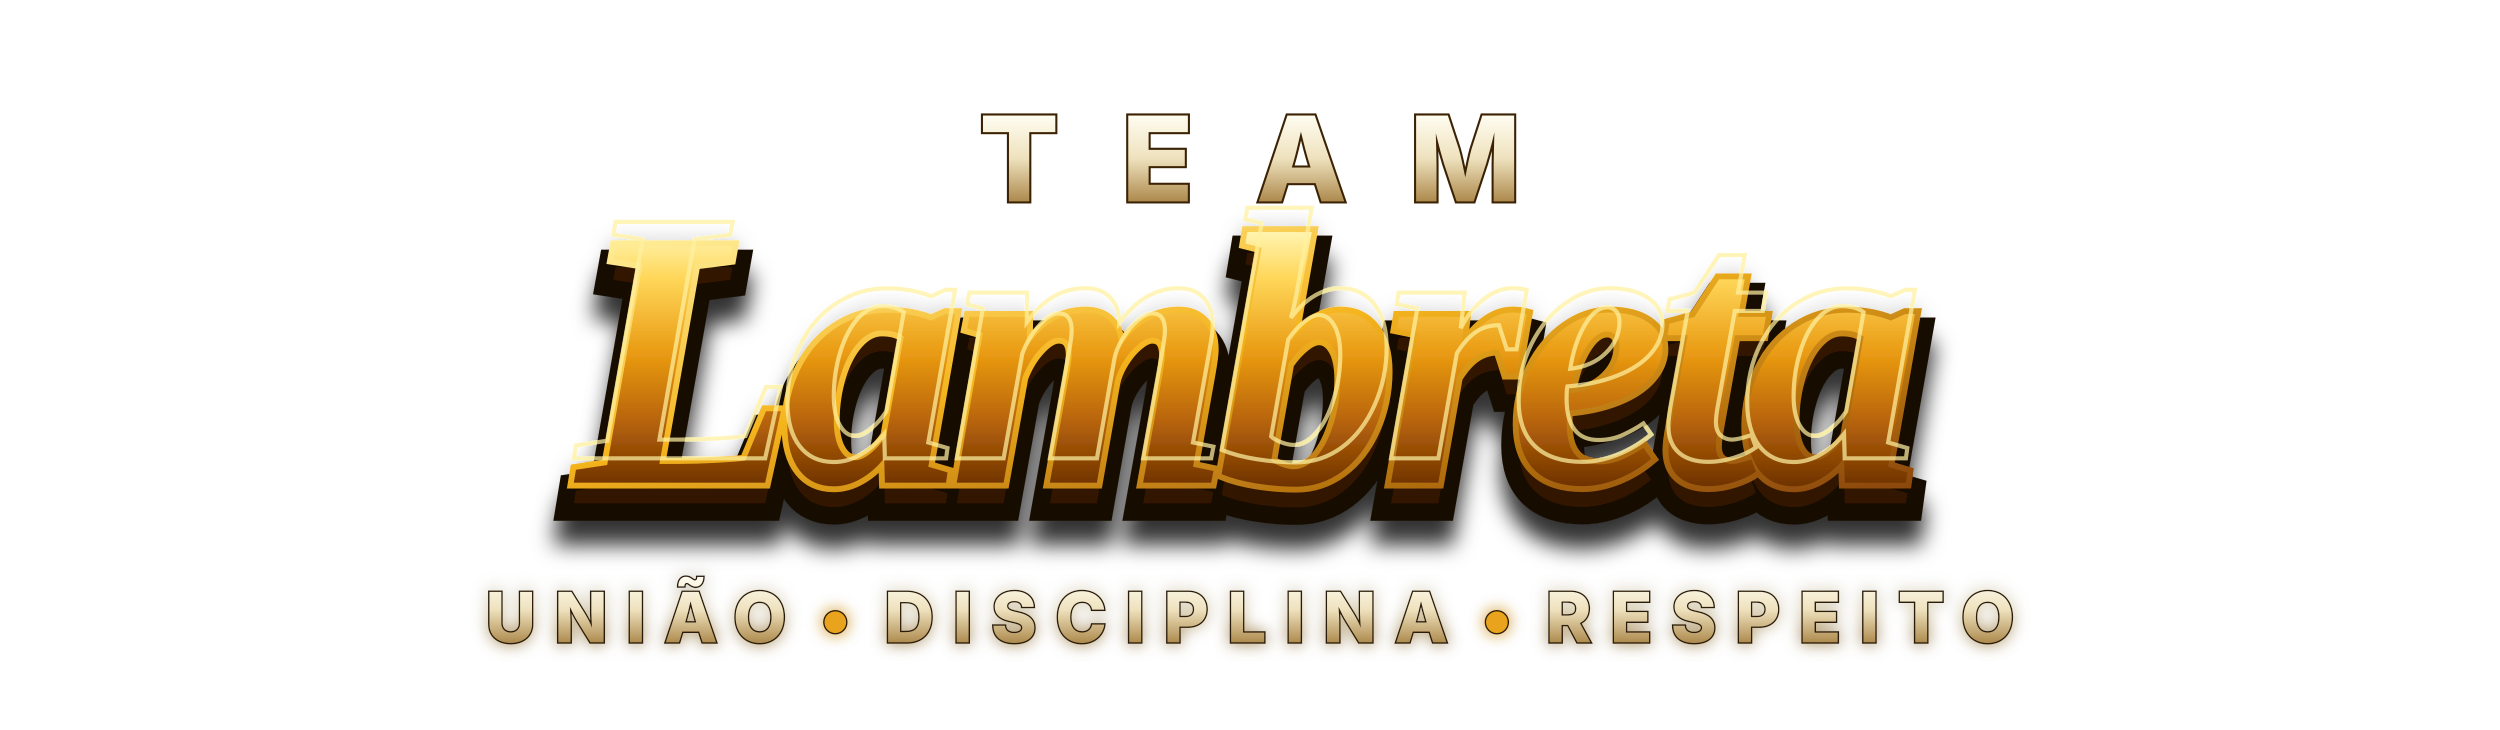
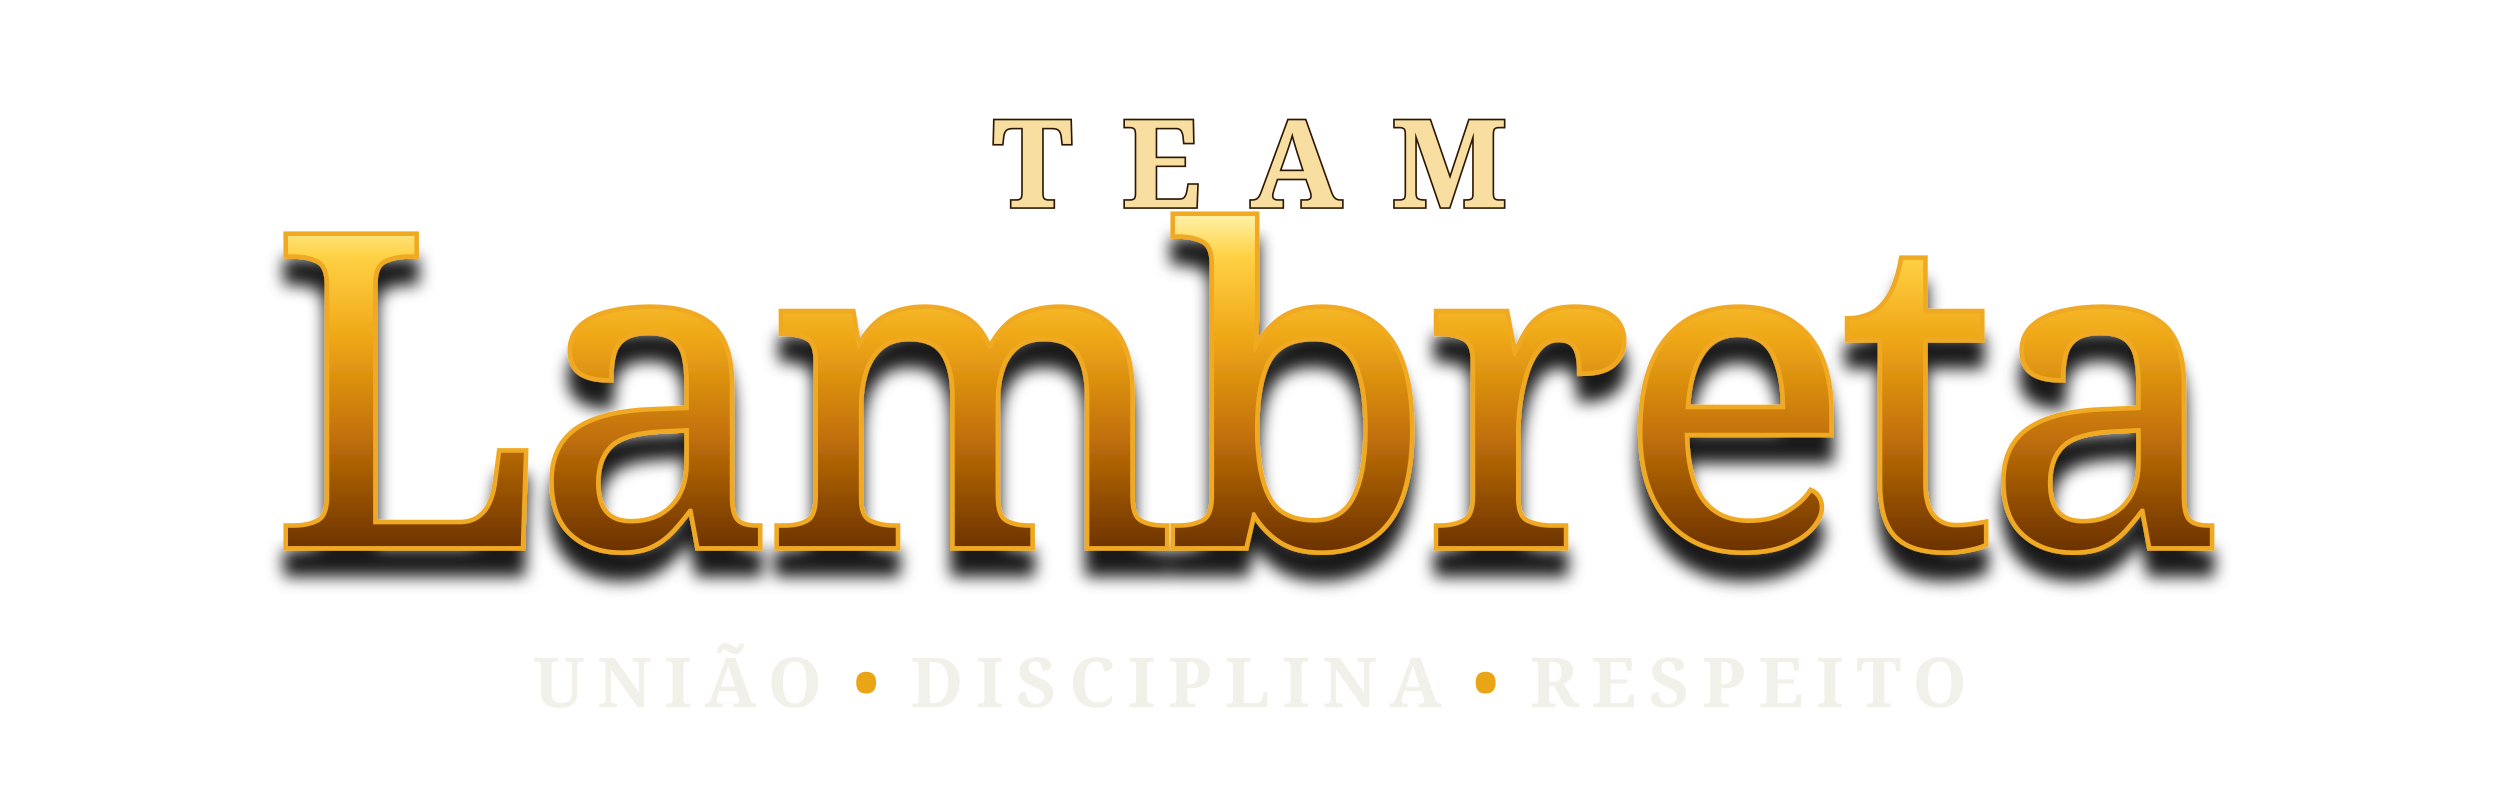
- <svg xmlns="http://www.w3.org/2000/svg" viewBox="0 0 720 210" role="img" aria-labelledby="title desc">
+ <svg xmlns="http://www.w3.org/2000/svg" viewBox="0 0 760 240" role="img" aria-labelledby="title desc">
  <defs>
-     <linearGradient id="goldMain" x1="0" y1="0" x2="0" y2="1">
-       <stop offset="0" stop-color="#fff4b0" />
-       <stop offset="0.18" stop-color="#ffd75a" />
-       <stop offset="0.48" stop-color="#e99a12" />
-       <stop offset="0.74" stop-color="#b86408" />
-       <stop offset="1" stop-color="#6e3204" />
+     <linearGradient id="gold" x1="0" y1="0" x2="0" y2="1">
+       <stop offset="0" stop-color="#fff1a7" />
+       <stop offset=".12" stop-color="#ffd144" />
+       <stop offset=".36" stop-color="#efa817" />
+       <stop offset=".65" stop-color="#c37208" />
+       <stop offset="1" stop-color="#6c3200" />
    </linearGradient>
-     <linearGradient id="goldEdge" x1="0" y1="0" x2="1" y2="1">
-       <stop offset="0" stop-color="#fff1a0" />
-       <stop offset="0.45" stop-color="#f5b51f" />
-       <stop offset="1" stop-color="#8b4707" />
+     <linearGradient id="edge">
+       <stop stop-color="#ffd25f" />
+       <stop offset=".55" stop-color="#f0a912" />
+       <stop offset="1" stop-color="#8b4804" />
    </linearGradient>
-     <linearGradient id="silverGold" x1="0" y1="0" x2="0" y2="1">
-       <stop offset="0" stop-color="#fffdf1" />
-       <stop offset="0.5" stop-color="#eee1bd" />
-       <stop offset="1" stop-color="#ad8a4d" />
-     </linearGradient>
-     <filter id="depth" x="-20%" y="-30%" width="140%" height="170%">
-       <feGaussianBlur in="SourceAlpha" stdDeviation="3" result="blur" />
-       <feOffset dy="7" result="off" />
-       <feColorMatrix in="off" type="matrix" values="0 0 0 0 0  0 0 0 0 0  0 0 0 0 0  0 0 0 .8 0" result="shadow" />
+     <filter id="depth" x="-20%" y="-30%" width="140%" height="180%">
+       <feGaussianBlur in="SourceAlpha" stdDeviation="2.5" result="b" />
+       <feOffset in="b" dy="8" result="o" />
+       <feColorMatrix in="o" values="0 0 0 0 0 0 0 0 0 0 0 0 0 0 0 0 0 0 .9 0" result="s" />
      <feMerge>
-         <feMergeNode in="shadow" />
-         <feMergeNode in="SourceGraphic" />
-       </feMerge>
-     </filter>
-     <filter id="softGlow" x="-30%" y="-30%" width="160%" height="160%">
-       <feGaussianBlur stdDeviation="2.2" result="g" />
-       <feMerge>
-         <feMergeNode in="g" />
+         <feMergeNode in="s" />
        <feMergeNode in="SourceGraphic" />
      </feMerge>
    </filter>
  </defs>
-   <g fill="none" stroke="url(#goldEdge)" stroke-width="2.5" stroke-linecap="round" opacity=".95">
-     <path d="M42 47H252" />
-     <path d="M468 47H678" />
+   <g fill="none" stroke="url(#edge)" stroke-width="3" stroke-linecap="round">
+     <path d="M48 49H270" />
+     <path d="M490 49H712" />
  </g>
-   <text x="360" y="58" text-anchor="middle" fill="url(#silverGold)" stroke="#3c2204" stroke-width="1.2" paint-order="stroke fill" font-family="Inter,Arial,sans-serif" font-size="34" font-weight="800" letter-spacing="18">TEAM</text>
+   <text x="380" y="63" text-anchor="middle" fill="#f8dfa1" stroke="#2e1700" stroke-width="1" paint-order="stroke fill" font-family="Cinzel,Georgia,serif" font-size="37" font-weight="700" letter-spacing="15">TEAM</text>
  <g filter="url(#depth)">
-     <text x="360" y="145" text-anchor="middle" fill="#311600" stroke="#160900" stroke-width="10" paint-order="stroke fill" font-family="Georgia,'Times New Roman',serif" font-size="104" font-style="italic" font-weight="900" letter-spacing="-4">Lambreta</text>
-     <text x="360" y="139" text-anchor="middle" fill="url(#goldMain)" stroke="url(#goldEdge)" stroke-width="3.4" paint-order="stroke fill" font-family="Georgia,'Times New Roman',serif" font-size="104" font-style="italic" font-weight="900" letter-spacing="-4">Lambreta</text>
-     <text x="360" y="132" text-anchor="middle" fill="none" stroke="#fff1a0" stroke-width="1.2" opacity=".72" font-family="Georgia,'Times New Roman',serif" font-size="104" font-style="italic" font-weight="900" letter-spacing="-4">Lambreta</text>
+     <text x="380" y="166" text-anchor="middle" fill="url(#gold)" stroke="#f0a923" stroke-width="2.8" paint-order="stroke fill" font-family="Pirata One,Georgia,serif" font-size="132" letter-spacing="-3">Lambreta</text>
  </g>
-   <g filter="url(#softGlow)">
-     <path d="M88 176H206" stroke="url(#goldEdge)" stroke-width="2" />
-     <path d="M514 176H632" stroke="url(#goldEdge)" stroke-width="2" />
-     <text x="360" y="185" text-anchor="middle" fill="url(#silverGold)" stroke="#2b1b08" stroke-width=".8" paint-order="stroke fill" font-family="Inter,Arial,sans-serif" font-size="20" font-weight="800" letter-spacing="5.3">UNIÃO <tspan fill="#e9a31d">•</tspan> DISCIPLINA <tspan fill="#e9a31d">•</tspan> RESPEITO</text>
-   </g>
+   <text x="380" y="215" text-anchor="middle" fill="#f1f0e9" font-family="Cinzel,Georgia,serif" font-size="21" font-weight="700" letter-spacing="3.8">UNIÃO <tspan fill="#eaa516">•</tspan> DISCIPLINA <tspan fill="#eaa516">•</tspan> RESPEITO</text>
</svg>
